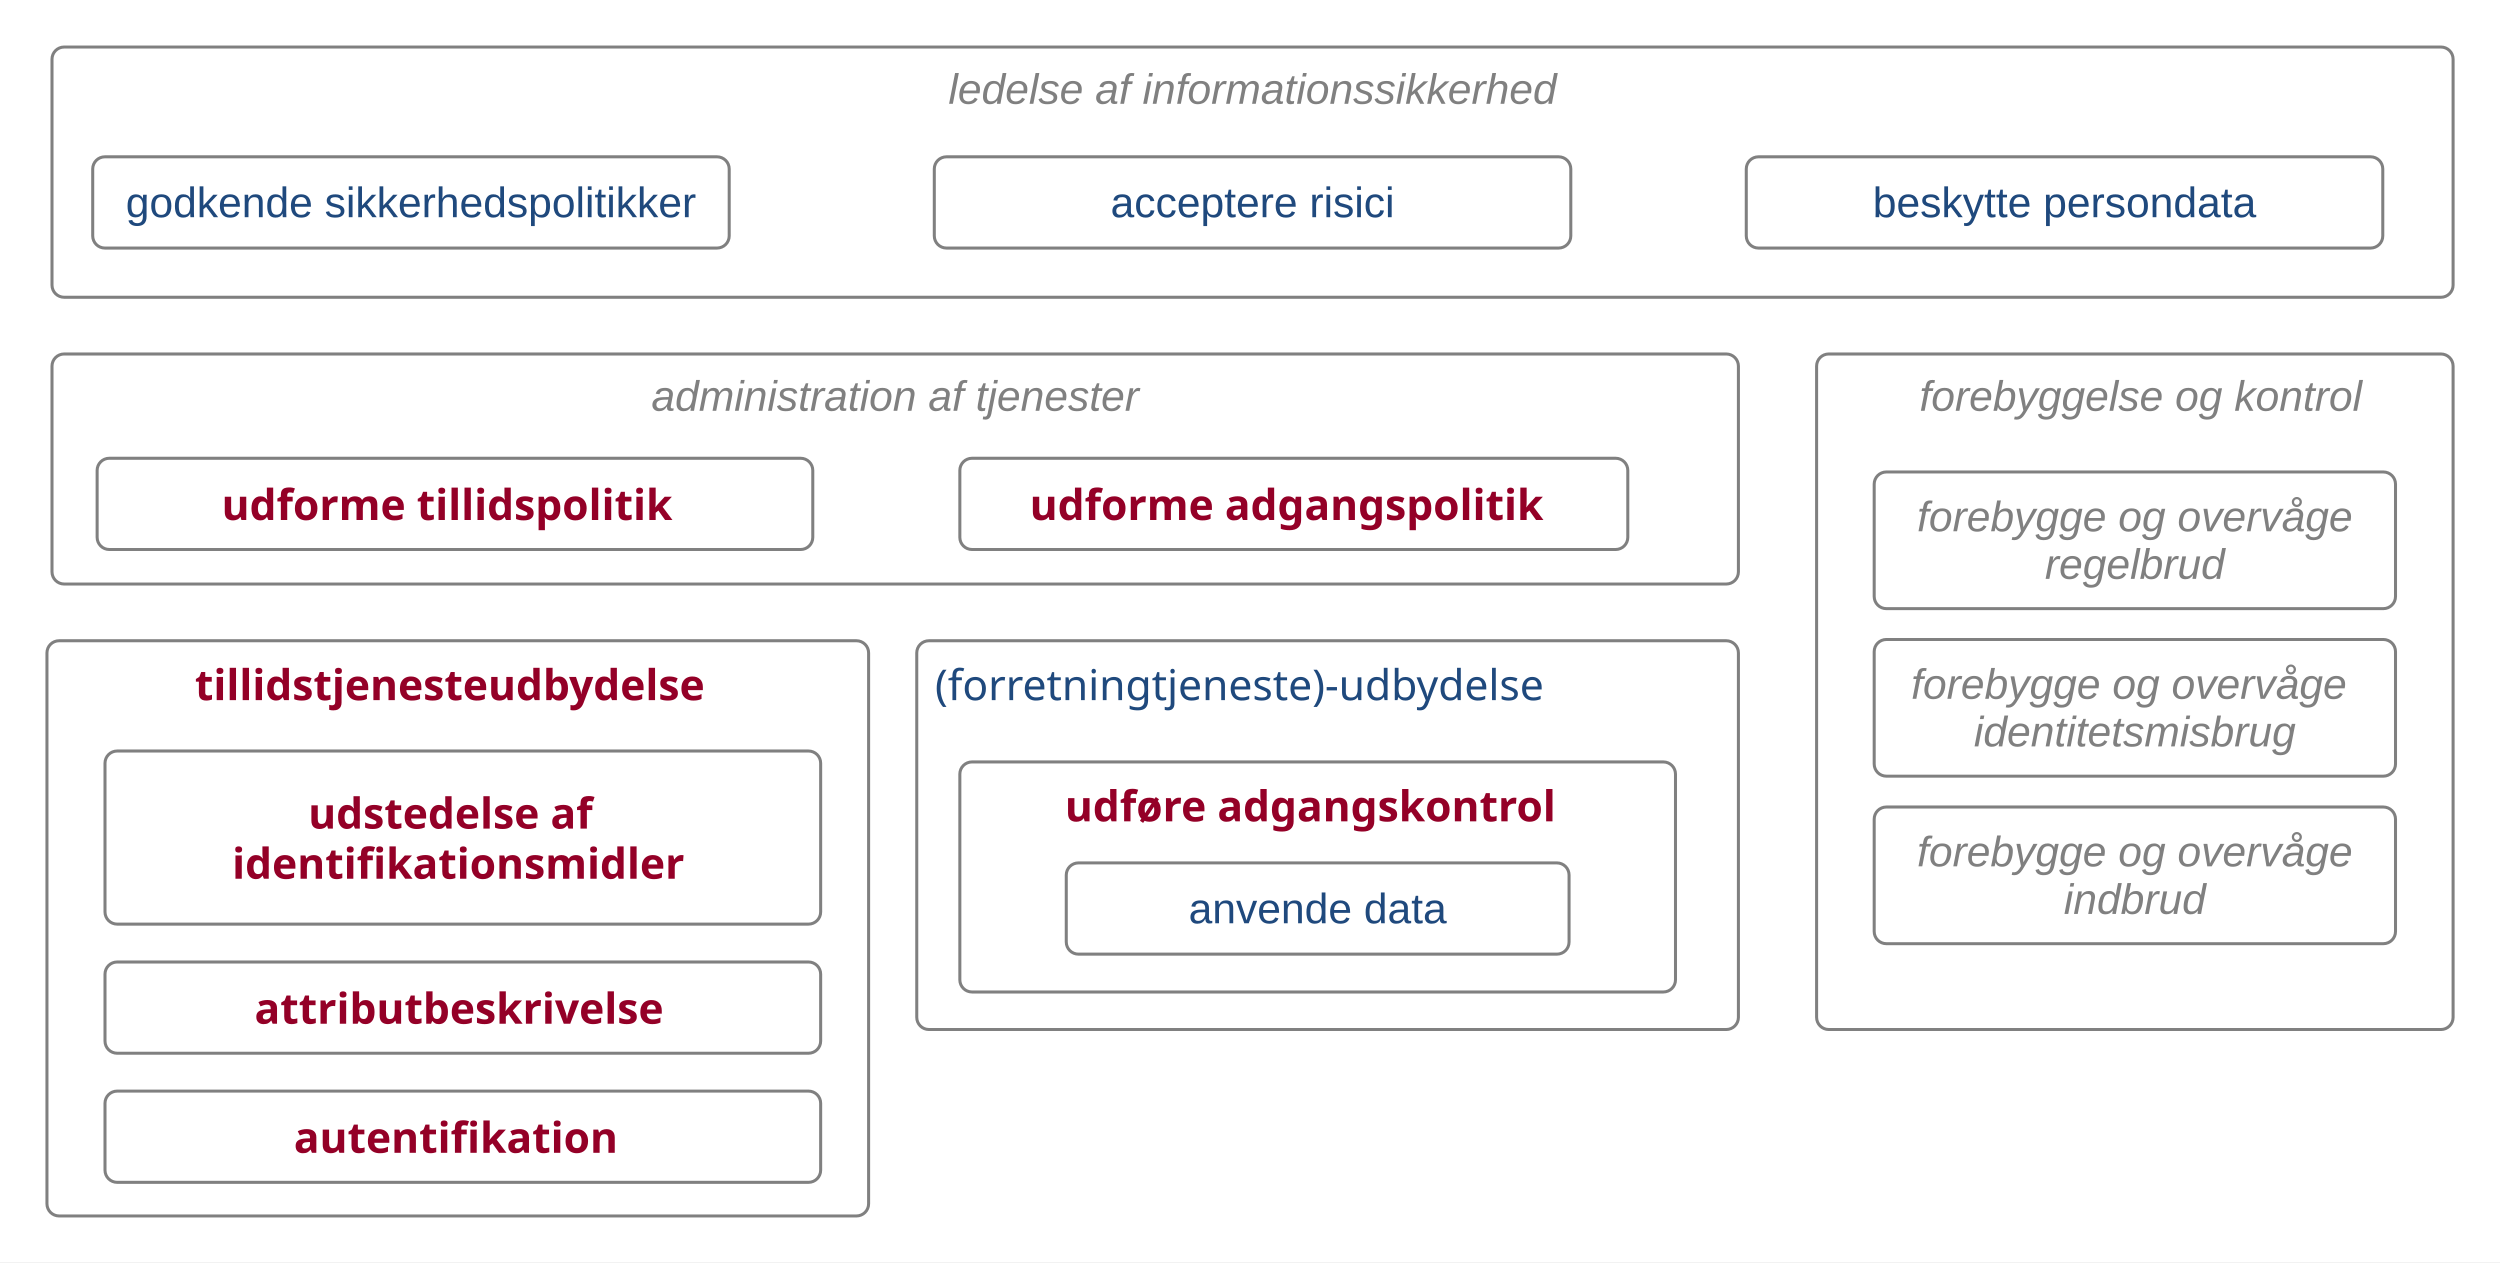
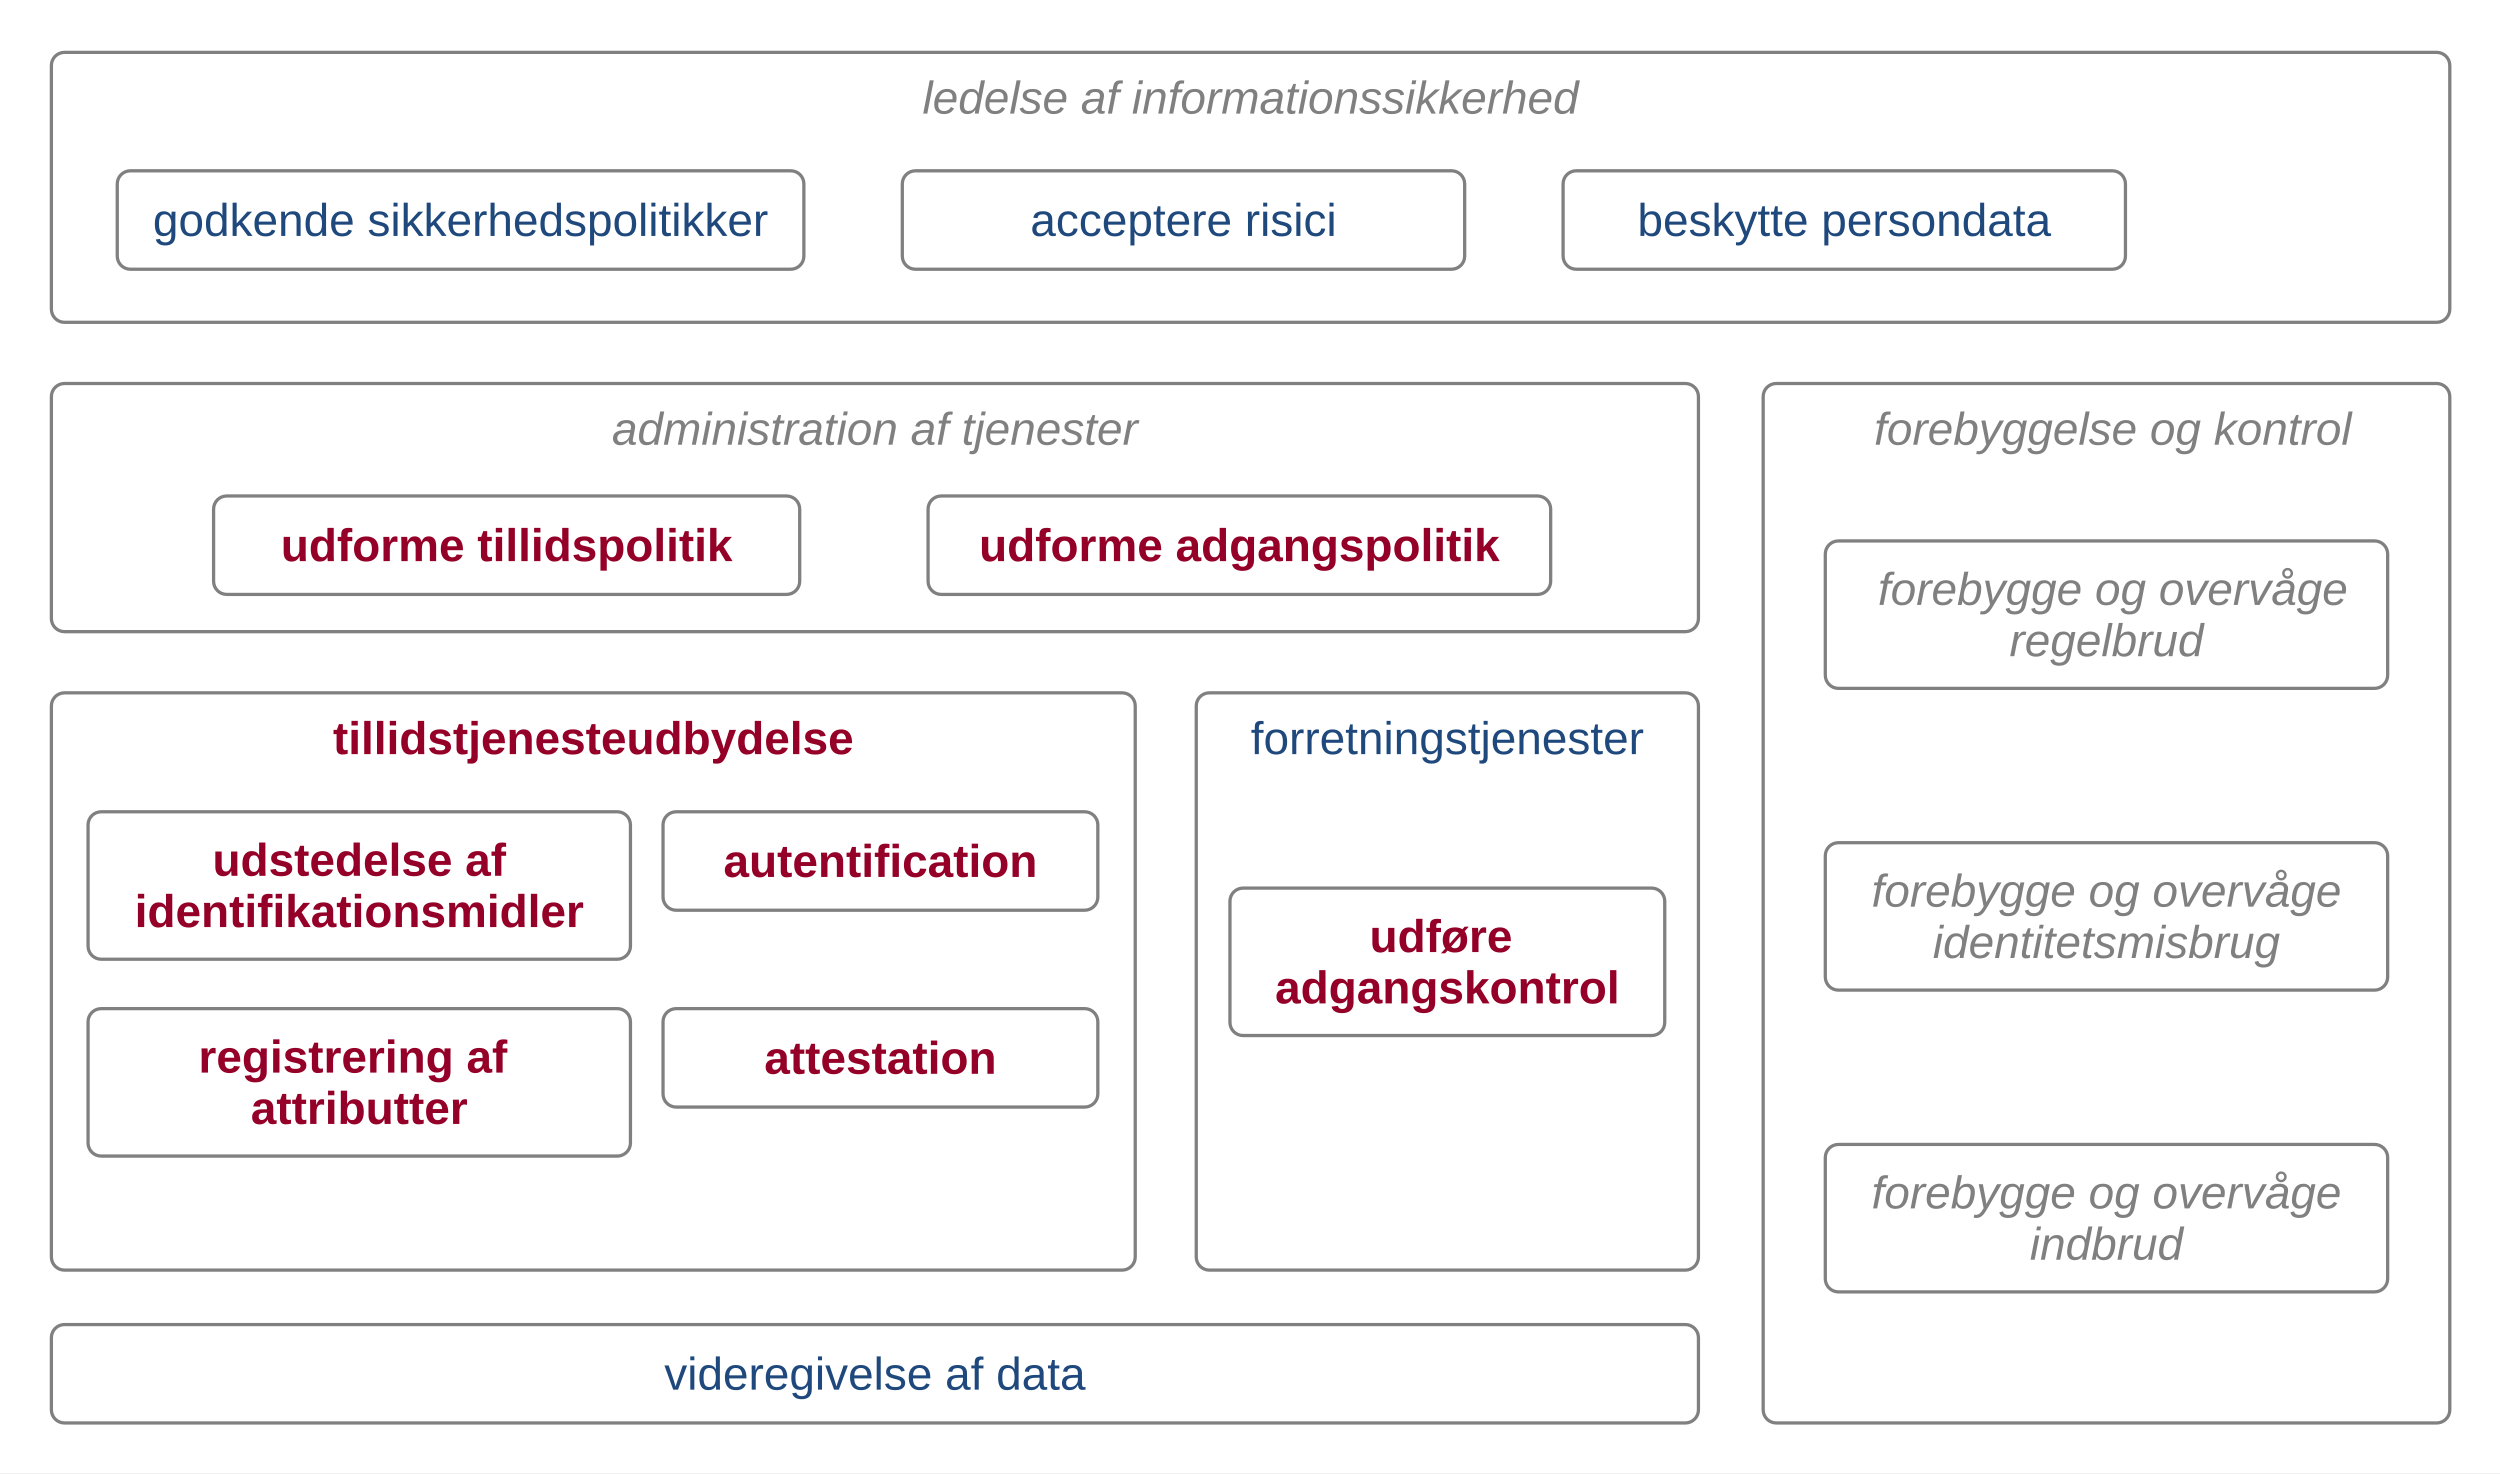
- <svg xmlns="http://www.w3.org/2000/svg" xmlns:xlink="http://www.w3.org/1999/xlink" fill-opacity="1" color-rendering="auto" color-interpolation="auto" text-rendering="auto" stroke="black" stroke-linecap="square" width="822" stroke-miterlimit="10" shape-rendering="auto" stroke-opacity="1" fill="black" stroke-dasharray="none" font-weight="normal" stroke-width="1" height="415" font-family="'Dialog'" font-style="normal" stroke-linejoin="miter" font-size="12px" stroke-dashoffset="0" image-rendering="auto">
+ <svg xmlns="http://www.w3.org/2000/svg" xmlns:xlink="http://www.w3.org/1999/xlink" fill-opacity="1" color-rendering="auto" color-interpolation="auto" text-rendering="auto" stroke="black" stroke-linecap="square" width="762" stroke-miterlimit="10" shape-rendering="auto" stroke-opacity="1" fill="black" stroke-dasharray="none" font-weight="normal" stroke-width="1" height="449" font-family="'Dialog'" font-style="normal" stroke-linejoin="miter" font-size="12px" stroke-dashoffset="0" image-rendering="auto">
  <defs id="genericDefs" />
  <g>
    <defs id="defs1">
      <clipPath clipPathUnits="userSpaceOnUse" id="clipPath1">
-         <path d="M0 0 L822 0 L822 415 L0 415 L0 0 Z" />
+         <path d="M0 0 L762 0 L762 449 L0 449 L0 0 Z" />
      </clipPath>
      <clipPath clipPathUnits="userSpaceOnUse" id="clipPath2">
-         <path d="M1057 653 L1879 653 L1879 1068 L1057 1068 L1057 653 Z" />
+         <path d="M615 431 L1377 431 L1377 880 L615 880 L615 431 Z" />
      </clipPath>
      <clipPath clipPathUnits="userSpaceOnUse" id="clipPath3">
        <path d="M0 0 L0 18 L108 18 L108 0 Z" />
      </clipPath>
    </defs>
-     <g fill="white" text-rendering="geometricPrecision" shape-rendering="geometricPrecision" transform="translate(-1057,-653)" stroke="white">
-       <rect x="1057" width="822" height="415" y="653" clip-path="url(#clipPath2)" stroke="none" />
+     <g fill="white" text-rendering="geometricPrecision" shape-rendering="geometricPrecision" transform="translate(-615,-431)" stroke="white">
+       <rect x="615" width="762" height="449" y="431" clip-path="url(#clipPath2)" stroke="none" />
    </g>
    <g id="y.node.0">
      <a target="_blank" xlink:type="simple" xlink:href="http://data.gov.dk" xlink:show="new">
-         <g stroke-linecap="butt" transform="matrix(1,0,0,1,-1057,-653)" fill="gray" text-rendering="geometricPrecision" shape-rendering="geometricPrecision" stroke="gray" stroke-miterlimit="1.45">
-           <rect x="1074.098" y="668.462" fill="none" width="789.481" rx="4" ry="4" height="82.279" />
-         </g>
-         <g>
-           <g stroke-linecap="butt" font-size="14px" transform="matrix(1,0,0,1,-1057,-653)" fill="gray" text-rendering="geometricPrecision" font-family="'Arial'" shape-rendering="geometricPrecision" font-style="italic" stroke="gray" stroke-miterlimit="1.45">
-             <text x="1368.842" xml:space="preserve" y="687.136" stroke="none">ledelse af informationssikkerhed</text>
+         <g stroke-linecap="butt" transform="matrix(1,0,0,1,-615,-431)" fill="gray" text-rendering="geometricPrecision" shape-rendering="geometricPrecision" stroke="gray" stroke-miterlimit="1.45">
+           <rect x="630.662" y="446.962" fill="none" width="731.035" rx="4" ry="4" height="82.279" />
+         </g>
+         <g>
+           <g stroke-linecap="butt" font-size="14px" transform="matrix(1,0,0,1,-615,-431)" fill="gray" text-rendering="geometricPrecision" font-family="'Arial'" shape-rendering="geometricPrecision" font-style="italic" stroke="gray" stroke-miterlimit="1.45">
+             <text x="896.183" xml:space="preserve" y="465.636" stroke="none">ledelse af informationssikkerhed</text>
          </g>
        </g>
      </a>
    </g>
    <g id="y.node.1">
      <a target="_blank" xlink:type="simple" xlink:href="http://data.gov.dk" xlink:show="new">
-         <g stroke-linecap="butt" transform="matrix(1,0,0,1,-1057,-653)" fill="gray" text-rendering="geometricPrecision" shape-rendering="geometricPrecision" stroke="gray" stroke-miterlimit="1.45">
-           <rect x="1072.438" y="863.677" fill="none" width="270.159" rx="4" ry="4" height="189.132" />
-         </g>
-         <g>
-           <g stroke-linecap="butt" font-size="14px" transform="matrix(1,0,0,1,-1057,-653)" fill="rgb(148,0,39)" text-rendering="geometricPrecision" shape-rendering="geometricPrecision" stroke="rgb(148,0,39)" font-weight="bold" stroke-miterlimit="1.45">
-             <text x="1121.083" xml:space="preserve" y="883.212" stroke="none">tillidstjenesteudbydelse</text>
+         <g stroke-linecap="butt" transform="matrix(1,0,0,1,-615,-431)" fill="gray" text-rendering="geometricPrecision" shape-rendering="geometricPrecision" stroke="gray" stroke-miterlimit="1.45">
+           <rect x="630.662" y="642.177" fill="none" width="330.358" rx="4" ry="4" height="175.955" />
+         </g>
+         <g>
+           <g stroke-linecap="butt" font-size="14px" transform="matrix(1,0,0,1,-615,-431)" fill="rgb(148,0,39)" text-rendering="geometricPrecision" font-family="'Arial'" shape-rendering="geometricPrecision" stroke="rgb(148,0,39)" font-weight="bold" stroke-miterlimit="1.45">
+             <text x="716.486" xml:space="preserve" y="660.851" stroke="none">tillidstjenesteudbydelse</text>
          </g>
        </g>
      </a>
    </g>
    <g id="y.node.2">
      <a target="_blank" xlink:type="simple" xlink:href="http://data.gov.dk" xlink:show="new">
-         <g stroke-linecap="butt" transform="matrix(1,0,0,1,-1057,-653)" fill="gray" text-rendering="geometricPrecision" shape-rendering="geometricPrecision" stroke="gray" stroke-miterlimit="1.45">
-           <rect x="1091.524" y="899.933" fill="none" width="235.306" rx="4" ry="4" height="56.919" />
-         </g>
-         <g>
-           <g stroke-linecap="butt" font-size="14px" transform="matrix(1,0,0,1,-1057,-653)" fill="rgb(148,0,39)" text-rendering="geometricPrecision" shape-rendering="geometricPrecision" stroke="rgb(148,0,39)" font-weight="bold" stroke-miterlimit="1.45">
-             <text x="1158.338" xml:space="preserve" y="925.439" stroke="none">udstedelse af </text>
-           </g>
-           <g stroke-linecap="butt" font-size="14px" transform="matrix(1,0,0,1,-1057,-653)" fill="rgb(148,0,39)" text-rendering="geometricPrecision" shape-rendering="geometricPrecision" stroke="rgb(148,0,39)" font-weight="bold" stroke-miterlimit="1.45">
-             <text x="1133.325" xml:space="preserve" y="941.927" stroke="none">identifikationsmidler</text>
+         <g stroke-linecap="butt" transform="matrix(1,0,0,1,-615,-431)" fill="gray" text-rendering="geometricPrecision" shape-rendering="geometricPrecision" stroke="gray" stroke-miterlimit="1.45">
+           <rect x="641.842" y="678.433" fill="none" width="165.319" rx="4" ry="4" height="44.937" />
+         </g>
+         <g>
+           <g stroke-linecap="butt" font-size="14px" transform="matrix(1,0,0,1,-615,-431)" fill="rgb(148,0,39)" text-rendering="geometricPrecision" font-family="'Arial'" shape-rendering="geometricPrecision" stroke="rgb(148,0,39)" font-weight="bold" stroke-miterlimit="1.45">
+             <text x="679.763" xml:space="preserve" y="697.934" stroke="none">udstedelse af</text>
+           </g>
+           <g stroke-linecap="butt" font-size="14px" transform="matrix(1,0,0,1,-615,-431)" fill="rgb(148,0,39)" text-rendering="geometricPrecision" font-family="'Arial'" shape-rendering="geometricPrecision" stroke="rgb(148,0,39)" font-weight="bold" stroke-miterlimit="1.45">
+             <text x="656.046" xml:space="preserve" y="713.575" stroke="none">identifikationsmidler</text>
          </g>
        </g>
      </a>
    </g>
    <g id="y.node.3">
      <a target="_blank" xlink:type="simple" xlink:href="http://data.gov.dk" xlink:show="new">
-         <g stroke-linecap="butt" transform="matrix(1,0,0,1,-1057,-653)" fill="gray" text-rendering="geometricPrecision" shape-rendering="geometricPrecision" stroke="gray" stroke-miterlimit="1.45">
-           <rect x="1091.524" y="969.303" fill="none" width="235.306" rx="4" ry="4" height="30" />
-         </g>
-         <g>
-           <g stroke-linecap="butt" font-size="14px" transform="matrix(1,0,0,1,-1057,-653)" fill="rgb(148,0,39)" text-rendering="geometricPrecision" shape-rendering="geometricPrecision" stroke="rgb(148,0,39)" font-weight="bold" stroke-miterlimit="1.45">
-             <text x="1140.681" xml:space="preserve" y="989.594" stroke="none">attributbeskrivelse</text>
+         <g stroke-linecap="butt" transform="matrix(1,0,0,1,-615,-431)" fill="gray" text-rendering="geometricPrecision" shape-rendering="geometricPrecision" stroke="gray" stroke-miterlimit="1.45">
+           <rect x="641.842" y="738.433" fill="none" width="165.319" rx="4" ry="4" height="44.937" />
+         </g>
+         <g>
+           <g stroke-linecap="butt" font-size="14px" transform="matrix(1,0,0,1,-615,-431)" fill="rgb(148,0,39)" text-rendering="geometricPrecision" font-family="'Arial'" shape-rendering="geometricPrecision" stroke="rgb(148,0,39)" font-weight="bold" stroke-miterlimit="1.45">
+             <text x="675.487" xml:space="preserve" y="757.934" stroke="none">registrering af </text>
+             <text x="691.446" xml:space="preserve" y="773.575" stroke="none">attributter</text>
          </g>
        </g>
      </a>
    </g>
    <g id="y.node.4">
      <a target="_blank" xlink:type="simple" xlink:href="http://data.gov.dk" xlink:show="new">
-         <g stroke-linecap="butt" transform="matrix(1,0,0,1,-1057,-653)" fill="gray" text-rendering="geometricPrecision" shape-rendering="geometricPrecision" stroke="gray" stroke-miterlimit="1.45">
-           <rect x="1358.43" y="863.677" fill="none" width="270.159" rx="4" ry="4" height="127.827" />
-         </g>
-         <g>
-           <g font-size="14px" stroke-linecap="butt" transform="matrix(1,0,0,1,-1057,-653)" fill="rgb(31,73,125)" text-rendering="geometricPrecision" shape-rendering="geometricPrecision" stroke="rgb(31,73,125)" stroke-miterlimit="1.45">
-             <text x="1364.43" xml:space="preserve" y="883.212" stroke="none">(forretningtjeneste)-udbydelse</text>
+         <g stroke-linecap="butt" transform="matrix(1,0,0,1,-615,-431)" fill="gray" text-rendering="geometricPrecision" shape-rendering="geometricPrecision" stroke="gray" stroke-miterlimit="1.45">
+           <rect x="979.619" y="642.177" fill="none" width="153.065" rx="4" ry="4" height="175.955" />
+         </g>
+         <g>
+           <g stroke-linecap="butt" font-size="14px" transform="matrix(1,0,0,1,-615,-431)" fill="rgb(31,73,125)" text-rendering="geometricPrecision" font-family="'Arial'" shape-rendering="geometricPrecision" stroke="rgb(31,73,125)" stroke-miterlimit="1.45">
+             <text x="996.231" xml:space="preserve" y="660.851" stroke="none">forretningstjenester</text>
          </g>
        </g>
      </a>
    </g>
    <g id="y.node.5">
      <a target="_blank" xlink:type="simple" xlink:href="http://data.gov.dk" xlink:show="new">
-         <g stroke-linecap="butt" transform="matrix(1,0,0,1,-1057,-653)" fill="gray" text-rendering="geometricPrecision" shape-rendering="geometricPrecision" stroke="gray" stroke-miterlimit="1.45">
-           <rect x="1091.524" y="1011.754" fill="none" width="235.306" rx="4" ry="4" height="30" />
-         </g>
-         <g>
-           <g stroke-linecap="butt" font-size="14px" transform="matrix(1,0,0,1,-1057,-653)" fill="rgb(148,0,39)" text-rendering="geometricPrecision" shape-rendering="geometricPrecision" stroke="rgb(148,0,39)" font-weight="bold" stroke-miterlimit="1.45">
-             <text x="1153.604" xml:space="preserve" y="1032.045" stroke="none">autentifikation </text>
+         <g stroke-linecap="butt" transform="matrix(1,0,0,1,-615,-431)" fill="gray" text-rendering="geometricPrecision" shape-rendering="geometricPrecision" stroke="gray" stroke-miterlimit="1.45">
+           <rect x="817.092" y="678.433" fill="none" width="132.527" rx="4" ry="4" height="30" />
+         </g>
+         <g>
+           <g stroke-linecap="butt" font-size="14px" transform="matrix(1,0,0,1,-615,-431)" fill="rgb(148,0,39)" text-rendering="geometricPrecision" font-family="'Arial'" shape-rendering="geometricPrecision" stroke="rgb(148,0,39)" font-weight="bold" stroke-miterlimit="1.45">
+             <text x="835.521" xml:space="preserve" y="698.286" stroke="none">autentification</text>
          </g>
        </g>
      </a>
    </g>
    <g id="y.node.6">
      <a target="_blank" xlink:type="simple" xlink:href="http://data.gov.dk" xlink:show="new">
-         <g stroke-linecap="butt" transform="matrix(1,0,0,1,-1057,-653)" fill="gray" text-rendering="geometricPrecision" shape-rendering="geometricPrecision" stroke="gray" stroke-miterlimit="1.45">
-           <rect x="1372.596" y="903.523" fill="none" width="235.306" rx="4" ry="4" height="75.641" />
-         </g>
-         <g>
-           <g stroke-linecap="butt" font-size="14px" transform="matrix(1,0,0,1,-1057,-653)" fill="rgb(148,0,39)" text-rendering="geometricPrecision" shape-rendering="geometricPrecision" stroke="rgb(148,0,39)" font-weight="bold" stroke-miterlimit="1.45">
-             <text x="1407.128" xml:space="preserve" y="923.058" stroke="none">udføre adgangskontrol</text>
+         <g stroke-linecap="butt" transform="matrix(1,0,0,1,-615,-431)" fill="gray" text-rendering="geometricPrecision" shape-rendering="geometricPrecision" stroke="gray" stroke-miterlimit="1.45">
+           <rect x="989.888" y="701.695" fill="none" width="132.527" rx="4" ry="4" height="44.937" />
+         </g>
+         <g>
+           <g stroke-linecap="butt" font-size="14px" transform="matrix(1,0,0,1,-615,-431)" fill="rgb(148,0,39)" text-rendering="geometricPrecision" font-family="'Arial'" shape-rendering="geometricPrecision" stroke="rgb(148,0,39)" font-weight="bold" stroke-miterlimit="1.45">
+             <text x="1032.431" xml:space="preserve" y="721.197" stroke="none">udføre </text>
+             <text x="1003.648" xml:space="preserve" y="736.837" stroke="none">adgangskontrol</text>
          </g>
        </g>
      </a>
    </g>
    <g id="y.node.7">
      <a target="_blank" xlink:type="simple" xlink:href="http://data.gov.dk" xlink:show="new">
-         <g stroke-linecap="butt" transform="matrix(1,0,0,1,-1057,-653)" fill="gray" text-rendering="geometricPrecision" shape-rendering="geometricPrecision" stroke="gray" stroke-miterlimit="1.45">
-           <rect x="1074.098" y="769.389" fill="none" width="554.491" rx="4" ry="4" height="75.641" />
-         </g>
-         <g>
-           <g stroke-linecap="butt" font-size="14px" transform="matrix(1,0,0,1,-1057,-653)" fill="gray" text-rendering="geometricPrecision" font-family="'Arial'" shape-rendering="geometricPrecision" font-style="italic" stroke="gray" stroke-miterlimit="1.45">
-             <text x="1271.192" xml:space="preserve" y="788.062" stroke="none">administration af tjenester</text>
+         <g stroke-linecap="butt" transform="matrix(1,0,0,1,-615,-431)" fill="gray" text-rendering="geometricPrecision" shape-rendering="geometricPrecision" stroke="gray" stroke-miterlimit="1.45">
+           <rect x="630.662" y="547.889" fill="none" width="502.023" rx="4" ry="4" height="75.641" />
+         </g>
+         <g>
+           <g stroke-linecap="butt" font-size="14px" transform="matrix(1,0,0,1,-615,-431)" fill="gray" text-rendering="geometricPrecision" font-family="'Arial'" shape-rendering="geometricPrecision" font-style="italic" stroke="gray" stroke-miterlimit="1.45">
+             <text x="801.521" xml:space="preserve" y="566.562" stroke="none">administration af tjenester</text>
          </g>
        </g>
      </a>
    </g>
    <g id="y.node.8">
      <a target="_blank" xlink:type="simple" xlink:href="http://data.gov.dk" xlink:show="new">
-         <g stroke-linecap="butt" transform="matrix(1,0,0,1,-1057,-653)" fill="gray" text-rendering="geometricPrecision" shape-rendering="geometricPrecision" stroke="gray" stroke-miterlimit="1.45">
-           <rect x="1372.596" y="803.677" fill="none" width="219.624" rx="4" ry="4" height="30" />
-         </g>
-         <g>
-           <g stroke-linecap="butt" font-size="14px" transform="matrix(1,0,0,1,-1057,-653)" fill="rgb(148,0,39)" text-rendering="geometricPrecision" shape-rendering="geometricPrecision" stroke="rgb(148,0,39)" font-weight="bold" stroke-miterlimit="1.45">
-             <text x="1395.557" xml:space="preserve" y="823.968" stroke="none">udforme adgangspolitik</text>
+         <g stroke-linecap="butt" transform="matrix(1,0,0,1,-615,-431)" fill="gray" text-rendering="geometricPrecision" shape-rendering="geometricPrecision" stroke="gray" stroke-miterlimit="1.45">
+           <rect x="897.878" y="582.177" fill="none" width="189.766" rx="4" ry="4" height="30" />
+         </g>
+         <g>
+           <g stroke-linecap="butt" font-size="14px" transform="matrix(1,0,0,1,-615,-431)" fill="rgb(148,0,39)" text-rendering="geometricPrecision" font-family="'Arial'" shape-rendering="geometricPrecision" stroke="rgb(148,0,39)" font-weight="bold" stroke-miterlimit="1.45">
+             <text x="913.423" xml:space="preserve" y="602.03" stroke="none">udforme adgangspolitik</text>
          </g>
        </g>
      </a>
    </g>
    <g id="y.node.9">
      <a target="_blank" xlink:type="simple" xlink:href="http://data.gov.dk" xlink:show="new">
-         <g stroke-linecap="butt" transform="matrix(1,0,0,1,-1057,-653)" fill="gray" text-rendering="geometricPrecision" shape-rendering="geometricPrecision" stroke="gray" stroke-miterlimit="1.45">
-           <rect x="1087.482" y="704.56" fill="none" width="209.281" rx="4" ry="4" height="30" />
-         </g>
-         <g>
-           <g stroke-linecap="butt" font-size="14px" transform="matrix(1,0,0,1,-1057,-653)" fill="rgb(31,73,125)" text-rendering="geometricPrecision" font-family="'Arial'" shape-rendering="geometricPrecision" stroke="rgb(31,73,125)" stroke-miterlimit="1.45">
-             <text x="1098.347" xml:space="preserve" y="724.413" stroke="none">godkende sikkerhedspolitikker</text>
+         <g stroke-linecap="butt" transform="matrix(1,0,0,1,-615,-431)" fill="gray" text-rendering="geometricPrecision" shape-rendering="geometricPrecision" stroke="gray" stroke-miterlimit="1.45">
+           <rect x="650.74" y="483.06" fill="none" width="209.281" rx="4" ry="4" height="30" />
+         </g>
+         <g>
+           <g stroke-linecap="butt" font-size="14px" transform="matrix(1,0,0,1,-615,-431)" fill="rgb(31,73,125)" text-rendering="geometricPrecision" font-family="'Arial'" shape-rendering="geometricPrecision" stroke="rgb(31,73,125)" stroke-miterlimit="1.45">
+             <text x="661.605" xml:space="preserve" y="502.913" stroke="none">godkende sikkerhedspolitikker</text>
          </g>
        </g>
      </a>
    </g>
    <g id="y.node.10">
      <a target="_blank" xlink:type="simple" xlink:href="http://data.gov.dk" xlink:show="new">
-         <g stroke-linecap="butt" transform="matrix(1,0,0,1,-1057,-653)" fill="gray" text-rendering="geometricPrecision" shape-rendering="geometricPrecision" stroke="gray" stroke-miterlimit="1.45">
-           <rect x="1631.176" y="704.56" fill="none" width="209.281" rx="4" ry="4" height="30" />
-         </g>
-         <g>
-           <g stroke-linecap="butt" font-size="14px" transform="matrix(1,0,0,1,-1057,-653)" fill="rgb(31,73,125)" text-rendering="geometricPrecision" font-family="'Arial'" shape-rendering="geometricPrecision" stroke="rgb(31,73,125)" stroke-miterlimit="1.45">
-             <text x="1672.775" xml:space="preserve" y="724.413" stroke="none">beskytte persondata</text>
+         <g stroke-linecap="butt" transform="matrix(1,0,0,1,-615,-431)" fill="gray" text-rendering="geometricPrecision" shape-rendering="geometricPrecision" stroke="gray" stroke-miterlimit="1.45">
+           <rect x="1091.429" y="483.06" fill="none" width="171.409" rx="4" ry="4" height="30" />
+         </g>
+         <g>
+           <g stroke-linecap="butt" font-size="14px" transform="matrix(1,0,0,1,-615,-431)" fill="rgb(31,73,125)" text-rendering="geometricPrecision" font-family="'Arial'" shape-rendering="geometricPrecision" stroke="rgb(31,73,125)" stroke-miterlimit="1.45">
+             <text x="1114.093" xml:space="preserve" y="502.913" stroke="none">beskytte persondata</text>
          </g>
        </g>
      </a>
    </g>
    <g id="y.node.11">
      <a target="_blank" xlink:type="simple" xlink:href="http://data.gov.dk" xlink:show="new">
-         <g stroke-linecap="butt" transform="matrix(1,0,0,1,-1057,-653)" fill="gray" text-rendering="geometricPrecision" shape-rendering="geometricPrecision" stroke="gray" stroke-miterlimit="1.45">
-           <rect x="1364.197" y="704.56" fill="none" width="209.281" rx="4" ry="4" height="30" />
-         </g>
-         <g>
-           <g stroke-linecap="butt" font-size="14px" transform="matrix(1,0,0,1,-1057,-653)" fill="rgb(31,73,125)" text-rendering="geometricPrecision" font-family="'Arial'" shape-rendering="geometricPrecision" stroke="rgb(31,73,125)" stroke-miterlimit="1.45">
-             <text x="1422.155" xml:space="preserve" y="724.413" stroke="none">acceptere risici</text>
+         <g stroke-linecap="butt" transform="matrix(1,0,0,1,-615,-431)" fill="gray" text-rendering="geometricPrecision" shape-rendering="geometricPrecision" stroke="gray" stroke-miterlimit="1.45">
+           <rect x="890.021" y="483.06" fill="none" width="171.409" rx="4" ry="4" height="30" />
+         </g>
+         <g>
+           <g stroke-linecap="butt" font-size="14px" transform="matrix(1,0,0,1,-615,-431)" fill="rgb(31,73,125)" text-rendering="geometricPrecision" font-family="'Arial'" shape-rendering="geometricPrecision" stroke="rgb(31,73,125)" stroke-miterlimit="1.45">
+             <text x="929.043" xml:space="preserve" y="502.913" stroke="none">acceptere risici</text>
          </g>
        </g>
      </a>
    </g>
    <g id="y.node.12">
      <a target="_blank" xlink:type="simple" xlink:href="http://data.gov.dk" xlink:show="new">
-         <g stroke-linecap="butt" transform="matrix(1,0,0,1,-1057,-653)" fill="gray" text-rendering="geometricPrecision" shape-rendering="geometricPrecision" stroke="gray" stroke-miterlimit="1.45">
-           <rect x="1407.59" y="936.724" fill="none" width="165.319" rx="4" ry="4" height="30" />
-         </g>
-         <g>
-           <g stroke-linecap="butt" font-size="14px" transform="matrix(1,0,0,1,-1057,-653)" fill="rgb(31,73,125)" text-rendering="geometricPrecision" font-family="'Arial'" shape-rendering="geometricPrecision" stroke="rgb(31,73,125)" stroke-miterlimit="1.45">
-             <text x="1447.822" xml:space="preserve" y="956.578" stroke="none">anvende data</text>
+         <g stroke-linecap="butt" transform="matrix(1,0,0,1,-615,-431)" fill="gray" text-rendering="geometricPrecision" shape-rendering="geometricPrecision" stroke="gray" stroke-miterlimit="1.45">
+           <rect x="630.662" y="834.721" fill="none" width="502.023" rx="4" ry="4" height="30" />
+         </g>
+         <g>
+           <g stroke-linecap="butt" font-size="14px" transform="matrix(1,0,0,1,-615,-431)" fill="rgb(31,73,125)" text-rendering="geometricPrecision" font-family="'Arial'" shape-rendering="geometricPrecision" stroke="rgb(31,73,125)" stroke-miterlimit="1.45">
+             <text x="817.466" xml:space="preserve" y="854.575" stroke="none">videregivelse af data</text>
          </g>
        </g>
      </a>
    </g>
    <g id="y.node.13">
      <a target="_blank" xlink:type="simple" xlink:href="http://data.gov.dk" xlink:show="new">
-         <g stroke-linecap="butt" transform="matrix(1,0,0,1,-1057,-653)" fill="gray" text-rendering="geometricPrecision" shape-rendering="geometricPrecision" stroke="gray" stroke-miterlimit="1.45">
-           <rect x="1654.298" y="769.389" fill="none" width="209.281" rx="4" ry="4" height="222.115" />
-         </g>
-         <g>
-           <g stroke-linecap="butt" font-size="14px" transform="matrix(1,0,0,1,-1057,-653)" fill="gray" text-rendering="geometricPrecision" font-family="'Arial'" shape-rendering="geometricPrecision" font-style="italic" stroke="gray" stroke-miterlimit="1.45">
-             <text x="1684.225" xml:space="preserve" y="788.062" stroke="none"> forebyggelse og kontrol</text>
+         <g stroke-linecap="butt" transform="matrix(1,0,0,1,-615,-431)" fill="gray" text-rendering="geometricPrecision" shape-rendering="geometricPrecision" stroke="gray" stroke-miterlimit="1.45">
+           <rect x="1152.415" y="547.889" fill="none" width="209.281" rx="4" ry="4" height="316.832" />
+         </g>
+         <g>
+           <g stroke-linecap="butt" font-size="14px" transform="matrix(1,0,0,1,-615,-431)" fill="gray" text-rendering="geometricPrecision" font-family="'Arial'" shape-rendering="geometricPrecision" font-style="italic" stroke="gray" stroke-miterlimit="1.45">
+             <text x="1182.342" xml:space="preserve" y="566.562" stroke="none"> forebyggelse og kontrol</text>
          </g>
        </g>
      </a>
    </g>
    <g id="y.node.14">
      <a target="_blank" xlink:type="simple" xlink:href="http://data.gov.dk" xlink:show="new">
-         <g stroke-linecap="butt" transform="matrix(1,0,0,1,-1057,-653)" fill="gray" text-rendering="geometricPrecision" shape-rendering="geometricPrecision" stroke="gray" stroke-miterlimit="1.45">
-           <rect x="1673.234" y="808.183" fill="none" width="171.409" rx="4" ry="4" height="44.937" />
-         </g>
-         <g>
-           <g stroke-linecap="butt" font-size="14px" transform="matrix(1,0,0,1,-1057,-653)" fill="gray" text-rendering="geometricPrecision" font-family="'Arial'" shape-rendering="geometricPrecision" font-style="italic" stroke="gray" stroke-miterlimit="1.45">
-             <text x="1683.442" xml:space="preserve" y="827.685" stroke="none"> forebygge og overvåge </text>
-             <text x="1729.362" xml:space="preserve" y="843.326" stroke="none">regelbrud</text>
+         <g stroke-linecap="butt" transform="matrix(1,0,0,1,-615,-431)" fill="gray" text-rendering="geometricPrecision" shape-rendering="geometricPrecision" stroke="gray" stroke-miterlimit="1.45">
+           <rect x="1171.352" y="595.876" fill="none" width="171.409" rx="4" ry="4" height="44.937" />
+         </g>
+         <g>
+           <g stroke-linecap="butt" font-size="14px" transform="matrix(1,0,0,1,-615,-431)" fill="gray" text-rendering="geometricPrecision" font-family="'Arial'" shape-rendering="geometricPrecision" font-style="italic" stroke="gray" stroke-miterlimit="1.45">
+             <text x="1183.505" xml:space="preserve" y="615.377" stroke="none"> forebygge og overvåge</text>
+             <text x="1227.48" xml:space="preserve" y="631.018" stroke="none">regelbrud</text>
          </g>
        </g>
      </a>
    </g>
    <g id="y.node.15">
      <a target="_blank" xlink:type="simple" xlink:href="http://data.gov.dk" xlink:show="new">
-         <g stroke-linecap="butt" transform="matrix(1,0,0,1,-1057,-653)" fill="gray" text-rendering="geometricPrecision" shape-rendering="geometricPrecision" stroke="gray" stroke-miterlimit="1.45">
-           <rect x="1673.234" y="863.265" fill="none" width="171.409" rx="4" ry="4" height="44.937" />
-         </g>
-         <g>
-           <g stroke-linecap="butt" font-size="14px" transform="matrix(1,0,0,1,-1057,-653)" fill="gray" text-rendering="geometricPrecision" font-family="'Arial'" shape-rendering="geometricPrecision" font-style="italic" stroke="gray" stroke-miterlimit="1.45">
-             <text x="1685.387" xml:space="preserve" y="882.767" stroke="none">forebygge og overvåge </text>
-             <text x="1706.024" xml:space="preserve" y="898.408" stroke="none">identitetsmisbrug</text>
+         <g stroke-linecap="butt" transform="matrix(1,0,0,1,-615,-431)" fill="gray" text-rendering="geometricPrecision" shape-rendering="geometricPrecision" stroke="gray" stroke-miterlimit="1.45">
+           <rect x="1171.352" y="687.852" fill="none" width="171.409" rx="4" ry="4" height="44.937" />
+         </g>
+         <g>
+           <g stroke-linecap="butt" font-size="14px" transform="matrix(1,0,0,1,-615,-431)" fill="gray" text-rendering="geometricPrecision" font-family="'Arial'" shape-rendering="geometricPrecision" font-style="italic" stroke="gray" stroke-miterlimit="1.45">
+             <text x="1185.449" xml:space="preserve" y="707.354" stroke="none">forebygge og overvåge</text>
+             <text x="1204.142" xml:space="preserve" y="722.995" stroke="none">identitetsmisbrug</text>
          </g>
        </g>
      </a>
    </g>
    <g id="y.node.16">
      <a target="_blank" xlink:type="simple" xlink:href="http://data.gov.dk" xlink:show="new">
-         <g stroke-linecap="butt" transform="matrix(1,0,0,1,-1057,-653)" fill="gray" text-rendering="geometricPrecision" shape-rendering="geometricPrecision" stroke="gray" stroke-miterlimit="1.45">
-           <rect x="1673.234" y="918.347" fill="none" width="171.409" rx="4" ry="4" height="44.937" />
-         </g>
-         <g>
-           <g stroke-linecap="butt" font-size="14px" transform="matrix(1,0,0,1,-1057,-653)" fill="gray" text-rendering="geometricPrecision" font-family="'Arial'" shape-rendering="geometricPrecision" font-style="italic" stroke="gray" stroke-miterlimit="1.45">
-             <text x="1687.332" xml:space="preserve" y="937.849" stroke="none">forebygge og overvåge</text>
-             <text x="1735.586" xml:space="preserve" y="953.489" stroke="none">indbrud</text>
+         <g stroke-linecap="butt" transform="matrix(1,0,0,1,-615,-431)" fill="gray" text-rendering="geometricPrecision" shape-rendering="geometricPrecision" stroke="gray" stroke-miterlimit="1.45">
+           <rect x="1171.352" y="779.829" fill="none" width="171.409" rx="4" ry="4" height="44.937" />
+         </g>
+         <g>
+           <g stroke-linecap="butt" font-size="14px" transform="matrix(1,0,0,1,-615,-431)" fill="gray" text-rendering="geometricPrecision" font-family="'Arial'" shape-rendering="geometricPrecision" font-style="italic" stroke="gray" stroke-miterlimit="1.45">
+             <text x="1185.449" xml:space="preserve" y="799.331" stroke="none">forebygge og overvåge</text>
+             <text x="1233.704" xml:space="preserve" y="814.971" stroke="none">indbrud</text>
          </g>
        </g>
      </a>
    </g>
    <g id="y.node.17">
      <a target="_blank" xlink:type="simple" xlink:href="http://data.gov.dk" xlink:show="new">
-         <g stroke-linecap="butt" transform="matrix(1,0,0,1,-1057,-653)" fill="gray" text-rendering="geometricPrecision" shape-rendering="geometricPrecision" stroke="gray" stroke-miterlimit="1.45">
-           <rect x="1088.937" y="803.677" fill="none" width="235.306" rx="4" ry="4" height="30" />
-         </g>
-         <g>
-           <g stroke-linecap="butt" font-size="14px" transform="matrix(1,0,0,1,-1057,-653)" fill="rgb(148,0,39)" text-rendering="geometricPrecision" shape-rendering="geometricPrecision" stroke="rgb(148,0,39)" font-weight="bold" stroke-miterlimit="1.45">
-             <text x="1129.859" xml:space="preserve" y="823.968" stroke="none">udforme tillidspolitik</text>
+         <g stroke-linecap="butt" transform="matrix(1,0,0,1,-615,-431)" fill="gray" text-rendering="geometricPrecision" shape-rendering="geometricPrecision" stroke="gray" stroke-miterlimit="1.45">
+           <rect x="680.102" y="582.177" fill="none" width="178.646" rx="4" ry="4" height="30" />
+         </g>
+         <g>
+           <g stroke-linecap="butt" font-size="14px" transform="matrix(1,0,0,1,-615,-431)" fill="rgb(148,0,39)" text-rendering="geometricPrecision" font-family="'Arial'" shape-rendering="geometricPrecision" stroke="rgb(148,0,39)" font-weight="bold" stroke-miterlimit="1.45">
+             <text x="700.59" xml:space="preserve" y="602.03" stroke="none">udforme tillidspolitik</text>
+           </g>
+         </g>
+       </a>
+     </g>
+     <g id="y.node.18">
+       <a target="_blank" xlink:type="simple" xlink:href="http://data.gov.dk" xlink:show="new">
+         <g stroke-linecap="butt" transform="matrix(1,0,0,1,-615,-431)" fill="gray" text-rendering="geometricPrecision" shape-rendering="geometricPrecision" stroke="gray" stroke-miterlimit="1.45">
+           <rect x="817.092" y="738.433" fill="none" width="132.527" rx="4" ry="4" height="30" />
+         </g>
+         <g>
+           <g stroke-linecap="butt" font-size="14px" transform="matrix(1,0,0,1,-615,-431)" fill="rgb(148,0,39)" text-rendering="geometricPrecision" font-family="'Arial'" shape-rendering="geometricPrecision" stroke="rgb(148,0,39)" font-weight="bold" stroke-miterlimit="1.45">
+             <text x="847.962" xml:space="preserve" y="758.286" stroke="none">attestation</text>
          </g>
        </g>
      </a>
    </g>
    <g id="y.edge.0" />
    <g id="y.edge.1" />
    <g visibility="hidden" id="tooltip.y.node.0" pointer-events="none">
      <g fill="rgb(255,255,204)" text-rendering="geometricPrecision" font-size="11px" shape-rendering="geometricPrecision" font-family="'Lucida Grande'" stroke="rgb(255,255,204)">
        <rect x="0" width="108" height="18" y="0" clip-path="url(#clipPath3)" stroke="none" />
        <text fill="black" x="3" xml:space="preserve" y="13" clip-path="url(#clipPath3)" stroke="none">Link til hjemmeside</text>
      </g>
    </g>
    <g visibility="hidden" id="tooltip.y.node.1" pointer-events="none">
      <g fill="rgb(255,255,204)" text-rendering="geometricPrecision" font-size="11px" shape-rendering="geometricPrecision" font-family="'Lucida Grande'" stroke="rgb(255,255,204)">
        <rect x="0" width="108" height="18" y="0" clip-path="url(#clipPath3)" stroke="none" />
        <text fill="black" x="3" xml:space="preserve" y="13" clip-path="url(#clipPath3)" stroke="none">Link til hjemmeside</text>
      </g>
    </g>
    <g visibility="hidden" id="tooltip.y.node.2" pointer-events="none">
      <g fill="rgb(255,255,204)" text-rendering="geometricPrecision" font-size="11px" shape-rendering="geometricPrecision" font-family="'Lucida Grande'" stroke="rgb(255,255,204)">
        <rect x="0" width="108" height="18" y="0" clip-path="url(#clipPath3)" stroke="none" />
        <text fill="black" x="3" xml:space="preserve" y="13" clip-path="url(#clipPath3)" stroke="none">Link til hjemmeside</text>
      </g>
    </g>
    <g visibility="hidden" id="tooltip.y.node.3" pointer-events="none">
      <g fill="rgb(255,255,204)" text-rendering="geometricPrecision" font-size="11px" shape-rendering="geometricPrecision" font-family="'Lucida Grande'" stroke="rgb(255,255,204)">
        <rect x="0" width="108" height="18" y="0" clip-path="url(#clipPath3)" stroke="none" />
        <text fill="black" x="3" xml:space="preserve" y="13" clip-path="url(#clipPath3)" stroke="none">Link til hjemmeside</text>
      </g>
    </g>
    <g visibility="hidden" id="tooltip.y.node.4" pointer-events="none">
      <g fill="rgb(255,255,204)" text-rendering="geometricPrecision" font-size="11px" shape-rendering="geometricPrecision" font-family="'Lucida Grande'" stroke="rgb(255,255,204)">
        <rect x="0" width="108" height="18" y="0" clip-path="url(#clipPath3)" stroke="none" />
        <text fill="black" x="3" xml:space="preserve" y="13" clip-path="url(#clipPath3)" stroke="none">Link til hjemmeside</text>
      </g>
    </g>
    <g visibility="hidden" id="tooltip.y.node.5" pointer-events="none">
      <g fill="rgb(255,255,204)" text-rendering="geometricPrecision" font-size="11px" shape-rendering="geometricPrecision" font-family="'Lucida Grande'" stroke="rgb(255,255,204)">
        <rect x="0" width="108" height="18" y="0" clip-path="url(#clipPath3)" stroke="none" />
        <text fill="black" x="3" xml:space="preserve" y="13" clip-path="url(#clipPath3)" stroke="none">Link til hjemmeside</text>
      </g>
    </g>
    <g visibility="hidden" id="tooltip.y.node.6" pointer-events="none">
      <g fill="rgb(255,255,204)" text-rendering="geometricPrecision" font-size="11px" shape-rendering="geometricPrecision" font-family="'Lucida Grande'" stroke="rgb(255,255,204)">
        <rect x="0" width="108" height="18" y="0" clip-path="url(#clipPath3)" stroke="none" />
        <text fill="black" x="3" xml:space="preserve" y="13" clip-path="url(#clipPath3)" stroke="none">Link til hjemmeside</text>
      </g>
    </g>
    <g visibility="hidden" id="tooltip.y.node.7" pointer-events="none">
      <g fill="rgb(255,255,204)" text-rendering="geometricPrecision" font-size="11px" shape-rendering="geometricPrecision" font-family="'Lucida Grande'" stroke="rgb(255,255,204)">
        <rect x="0" width="108" height="18" y="0" clip-path="url(#clipPath3)" stroke="none" />
        <text fill="black" x="3" xml:space="preserve" y="13" clip-path="url(#clipPath3)" stroke="none">Link til hjemmeside</text>
      </g>
    </g>
    <g visibility="hidden" id="tooltip.y.node.8" pointer-events="none">
      <g fill="rgb(255,255,204)" text-rendering="geometricPrecision" font-size="11px" shape-rendering="geometricPrecision" font-family="'Lucida Grande'" stroke="rgb(255,255,204)">
        <rect x="0" width="108" height="18" y="0" clip-path="url(#clipPath3)" stroke="none" />
        <text fill="black" x="3" xml:space="preserve" y="13" clip-path="url(#clipPath3)" stroke="none">Link til hjemmeside</text>
      </g>
    </g>
    <g visibility="hidden" id="tooltip.y.node.9" pointer-events="none">
      <g fill="rgb(255,255,204)" text-rendering="geometricPrecision" font-size="11px" shape-rendering="geometricPrecision" font-family="'Lucida Grande'" stroke="rgb(255,255,204)">
        <rect x="0" width="108" height="18" y="0" clip-path="url(#clipPath3)" stroke="none" />
        <text fill="black" x="3" xml:space="preserve" y="13" clip-path="url(#clipPath3)" stroke="none">Link til hjemmeside</text>
      </g>
    </g>
    <g visibility="hidden" id="tooltip.y.node.10" pointer-events="none">
      <g fill="rgb(255,255,204)" text-rendering="geometricPrecision" font-size="11px" shape-rendering="geometricPrecision" font-family="'Lucida Grande'" stroke="rgb(255,255,204)">
        <rect x="0" width="108" height="18" y="0" clip-path="url(#clipPath3)" stroke="none" />
        <text fill="black" x="3" xml:space="preserve" y="13" clip-path="url(#clipPath3)" stroke="none">Link til hjemmeside</text>
      </g>
    </g>
    <g visibility="hidden" id="tooltip.y.node.11" pointer-events="none">
      <g fill="rgb(255,255,204)" text-rendering="geometricPrecision" font-size="11px" shape-rendering="geometricPrecision" font-family="'Lucida Grande'" stroke="rgb(255,255,204)">
        <rect x="0" width="108" height="18" y="0" clip-path="url(#clipPath3)" stroke="none" />
        <text fill="black" x="3" xml:space="preserve" y="13" clip-path="url(#clipPath3)" stroke="none">Link til hjemmeside</text>
      </g>
    </g>
    <g visibility="hidden" id="tooltip.y.node.12" pointer-events="none">
      <g fill="rgb(255,255,204)" text-rendering="geometricPrecision" font-size="11px" shape-rendering="geometricPrecision" font-family="'Lucida Grande'" stroke="rgb(255,255,204)">
        <rect x="0" width="108" height="18" y="0" clip-path="url(#clipPath3)" stroke="none" />
        <text fill="black" x="3" xml:space="preserve" y="13" clip-path="url(#clipPath3)" stroke="none">Link til hjemmeside</text>
      </g>
    </g>
    <g visibility="hidden" id="tooltip.y.node.13" pointer-events="none">
      <g fill="rgb(255,255,204)" text-rendering="geometricPrecision" font-size="11px" shape-rendering="geometricPrecision" font-family="'Lucida Grande'" stroke="rgb(255,255,204)">
        <rect x="0" width="108" height="18" y="0" clip-path="url(#clipPath3)" stroke="none" />
        <text fill="black" x="3" xml:space="preserve" y="13" clip-path="url(#clipPath3)" stroke="none">Link til hjemmeside</text>
      </g>
    </g>
    <g visibility="hidden" id="tooltip.y.node.14" pointer-events="none">
      <g fill="rgb(255,255,204)" text-rendering="geometricPrecision" font-size="11px" shape-rendering="geometricPrecision" font-family="'Lucida Grande'" stroke="rgb(255,255,204)">
        <rect x="0" width="108" height="18" y="0" clip-path="url(#clipPath3)" stroke="none" />
        <text fill="black" x="3" xml:space="preserve" y="13" clip-path="url(#clipPath3)" stroke="none">Link til hjemmeside</text>
      </g>
    </g>
    <g visibility="hidden" id="tooltip.y.node.15" pointer-events="none">
      <g fill="rgb(255,255,204)" text-rendering="geometricPrecision" font-size="11px" shape-rendering="geometricPrecision" font-family="'Lucida Grande'" stroke="rgb(255,255,204)">
        <rect x="0" width="108" height="18" y="0" clip-path="url(#clipPath3)" stroke="none" />
        <text fill="black" x="3" xml:space="preserve" y="13" clip-path="url(#clipPath3)" stroke="none">Link til hjemmeside</text>
      </g>
    </g>
    <g visibility="hidden" id="tooltip.y.node.16" pointer-events="none">
      <g fill="rgb(255,255,204)" text-rendering="geometricPrecision" font-size="11px" shape-rendering="geometricPrecision" font-family="'Lucida Grande'" stroke="rgb(255,255,204)">
        <rect x="0" width="108" height="18" y="0" clip-path="url(#clipPath3)" stroke="none" />
        <text fill="black" x="3" xml:space="preserve" y="13" clip-path="url(#clipPath3)" stroke="none">Link til hjemmeside</text>
      </g>
    </g>
    <g visibility="hidden" id="tooltip.y.node.17" pointer-events="none">
      <g fill="rgb(255,255,204)" text-rendering="geometricPrecision" font-size="11px" shape-rendering="geometricPrecision" font-family="'Lucida Grande'" stroke="rgb(255,255,204)">
        <rect x="0" width="108" height="18" y="0" clip-path="url(#clipPath3)" stroke="none" />
        <text fill="black" x="3" xml:space="preserve" y="13" clip-path="url(#clipPath3)" stroke="none">Link til hjemmeside</text>
      </g>
    </g>
+     <g visibility="hidden" id="tooltip.y.node.18" pointer-events="none">
+       <g fill="rgb(255,255,204)" text-rendering="geometricPrecision" font-size="11px" shape-rendering="geometricPrecision" font-family="'Lucida Grande'" stroke="rgb(255,255,204)">
+         <rect x="0" width="108" height="18" y="0" clip-path="url(#clipPath3)" stroke="none" />
+         <text fill="black" x="3" xml:space="preserve" y="13" clip-path="url(#clipPath3)" stroke="none">Link til hjemmeside</text>
+       </g>
+     </g>
  </g>
</svg>
